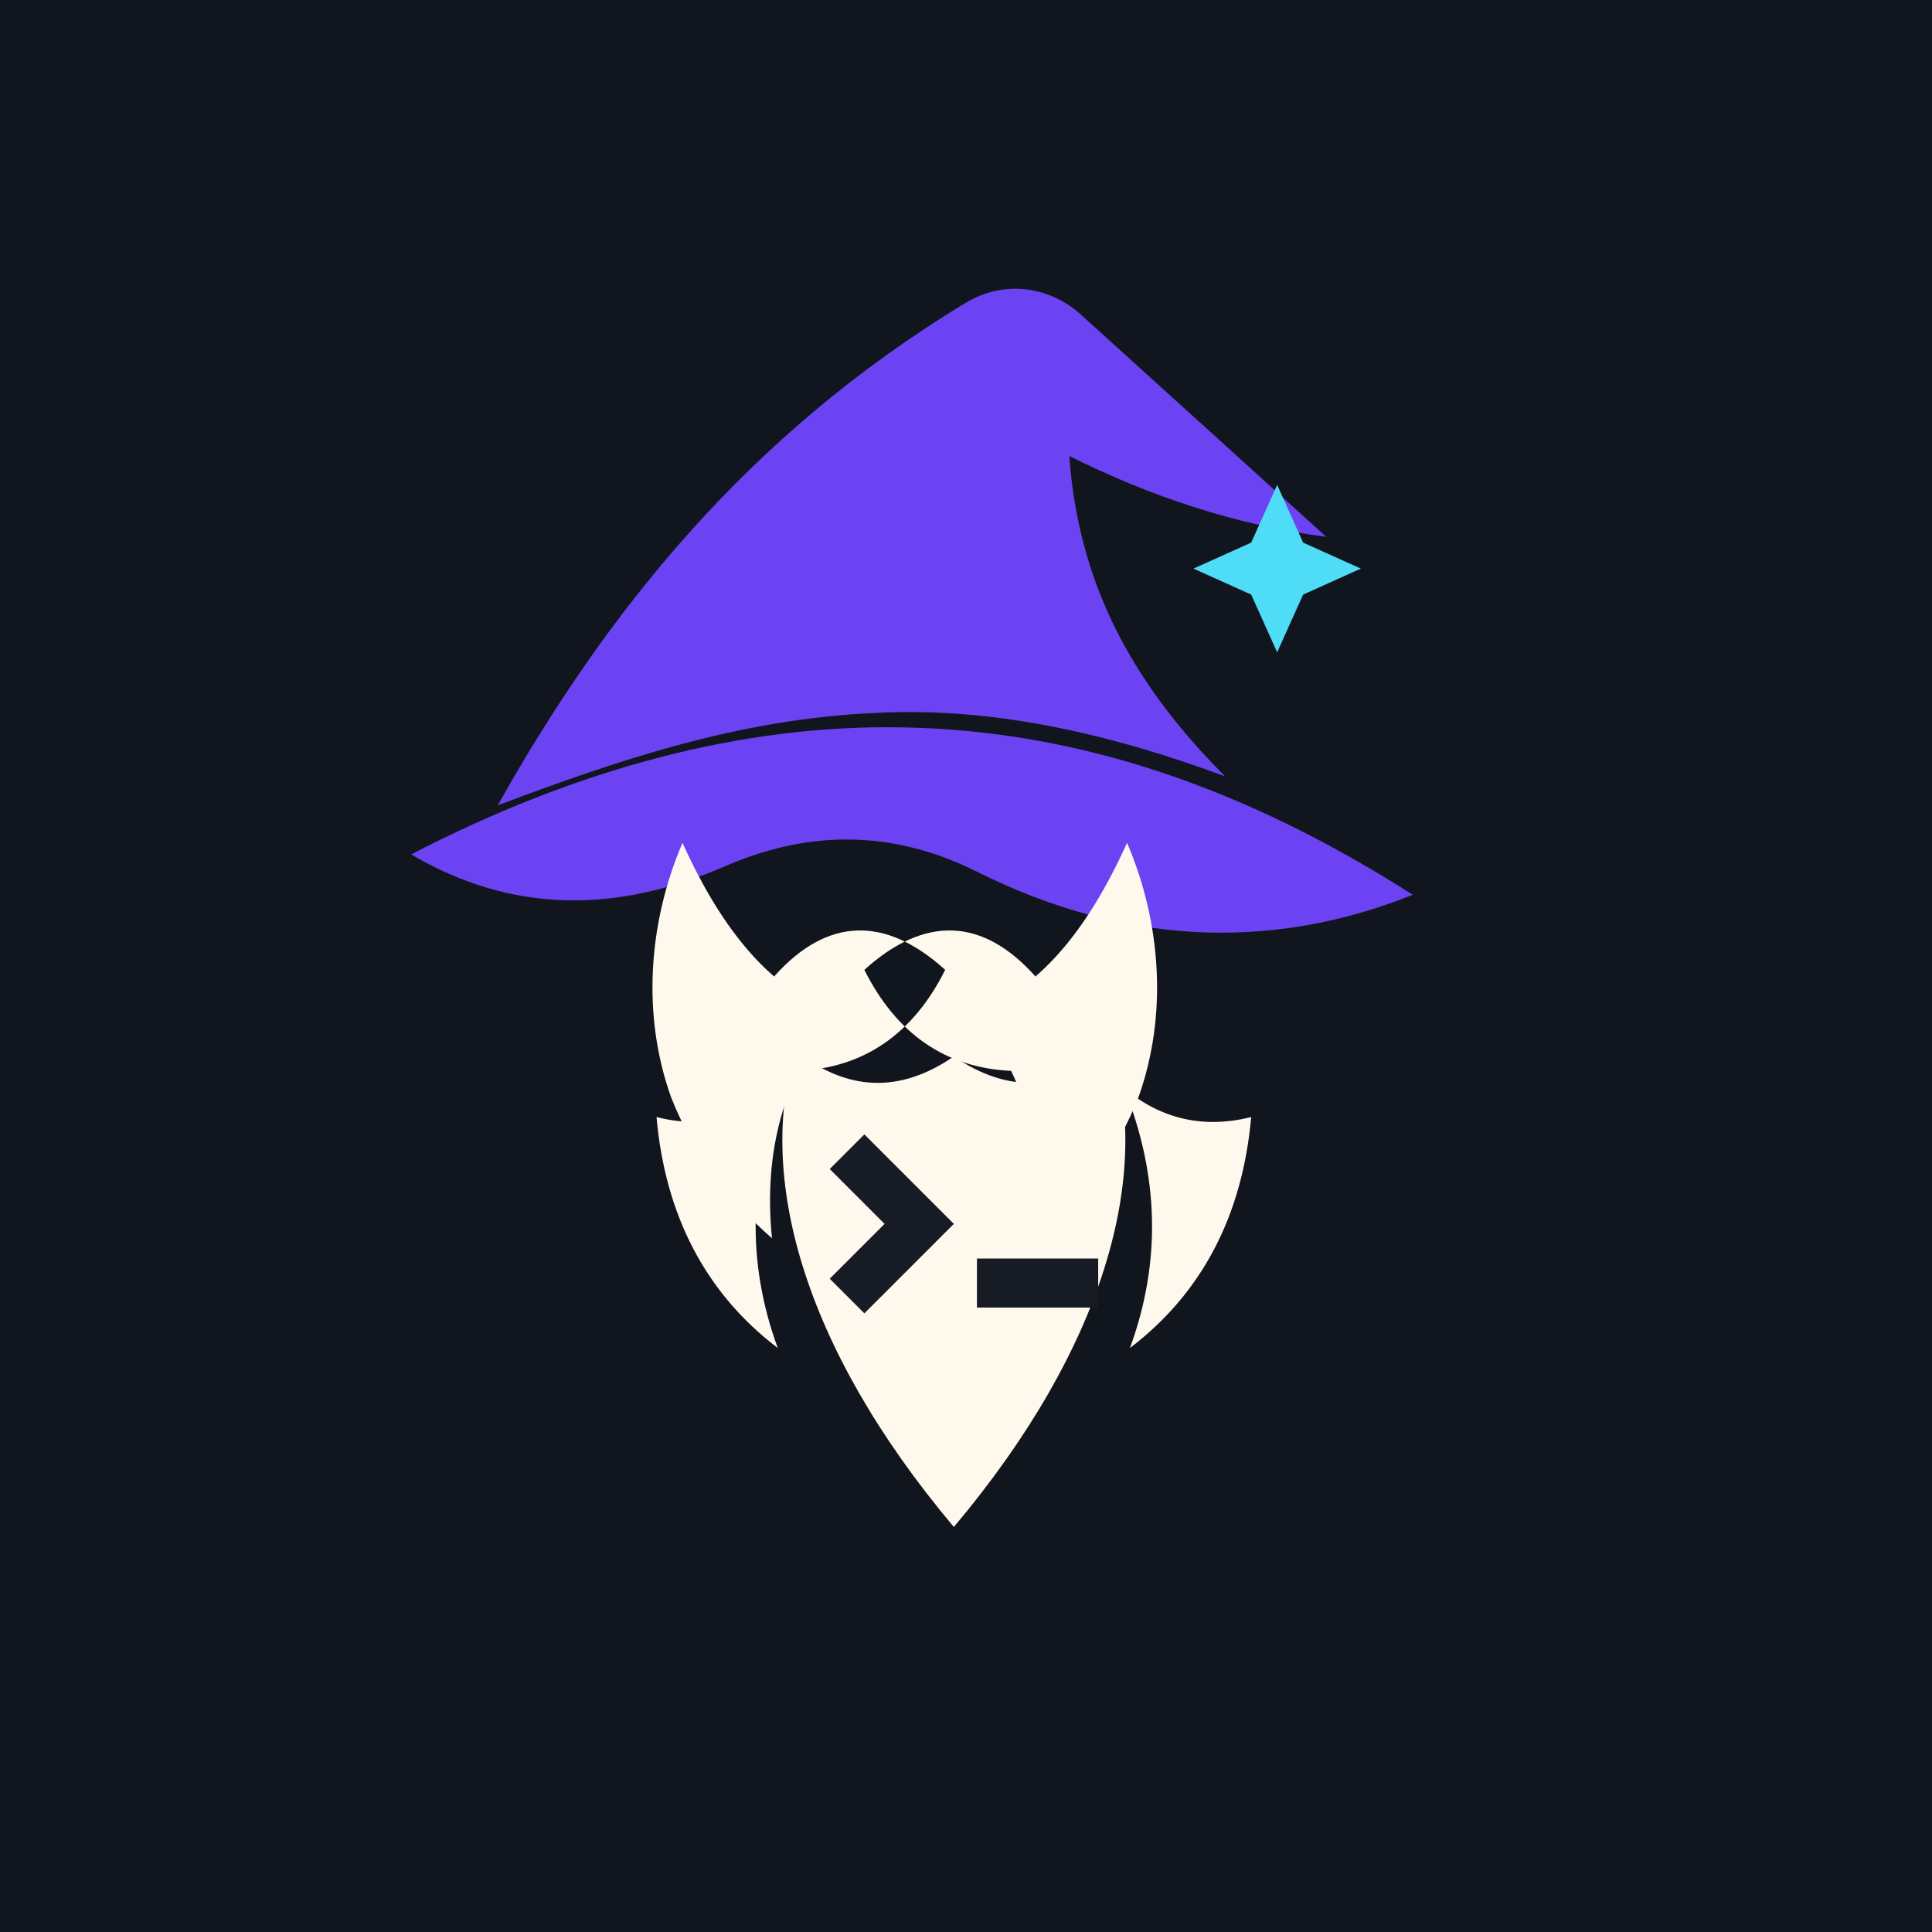
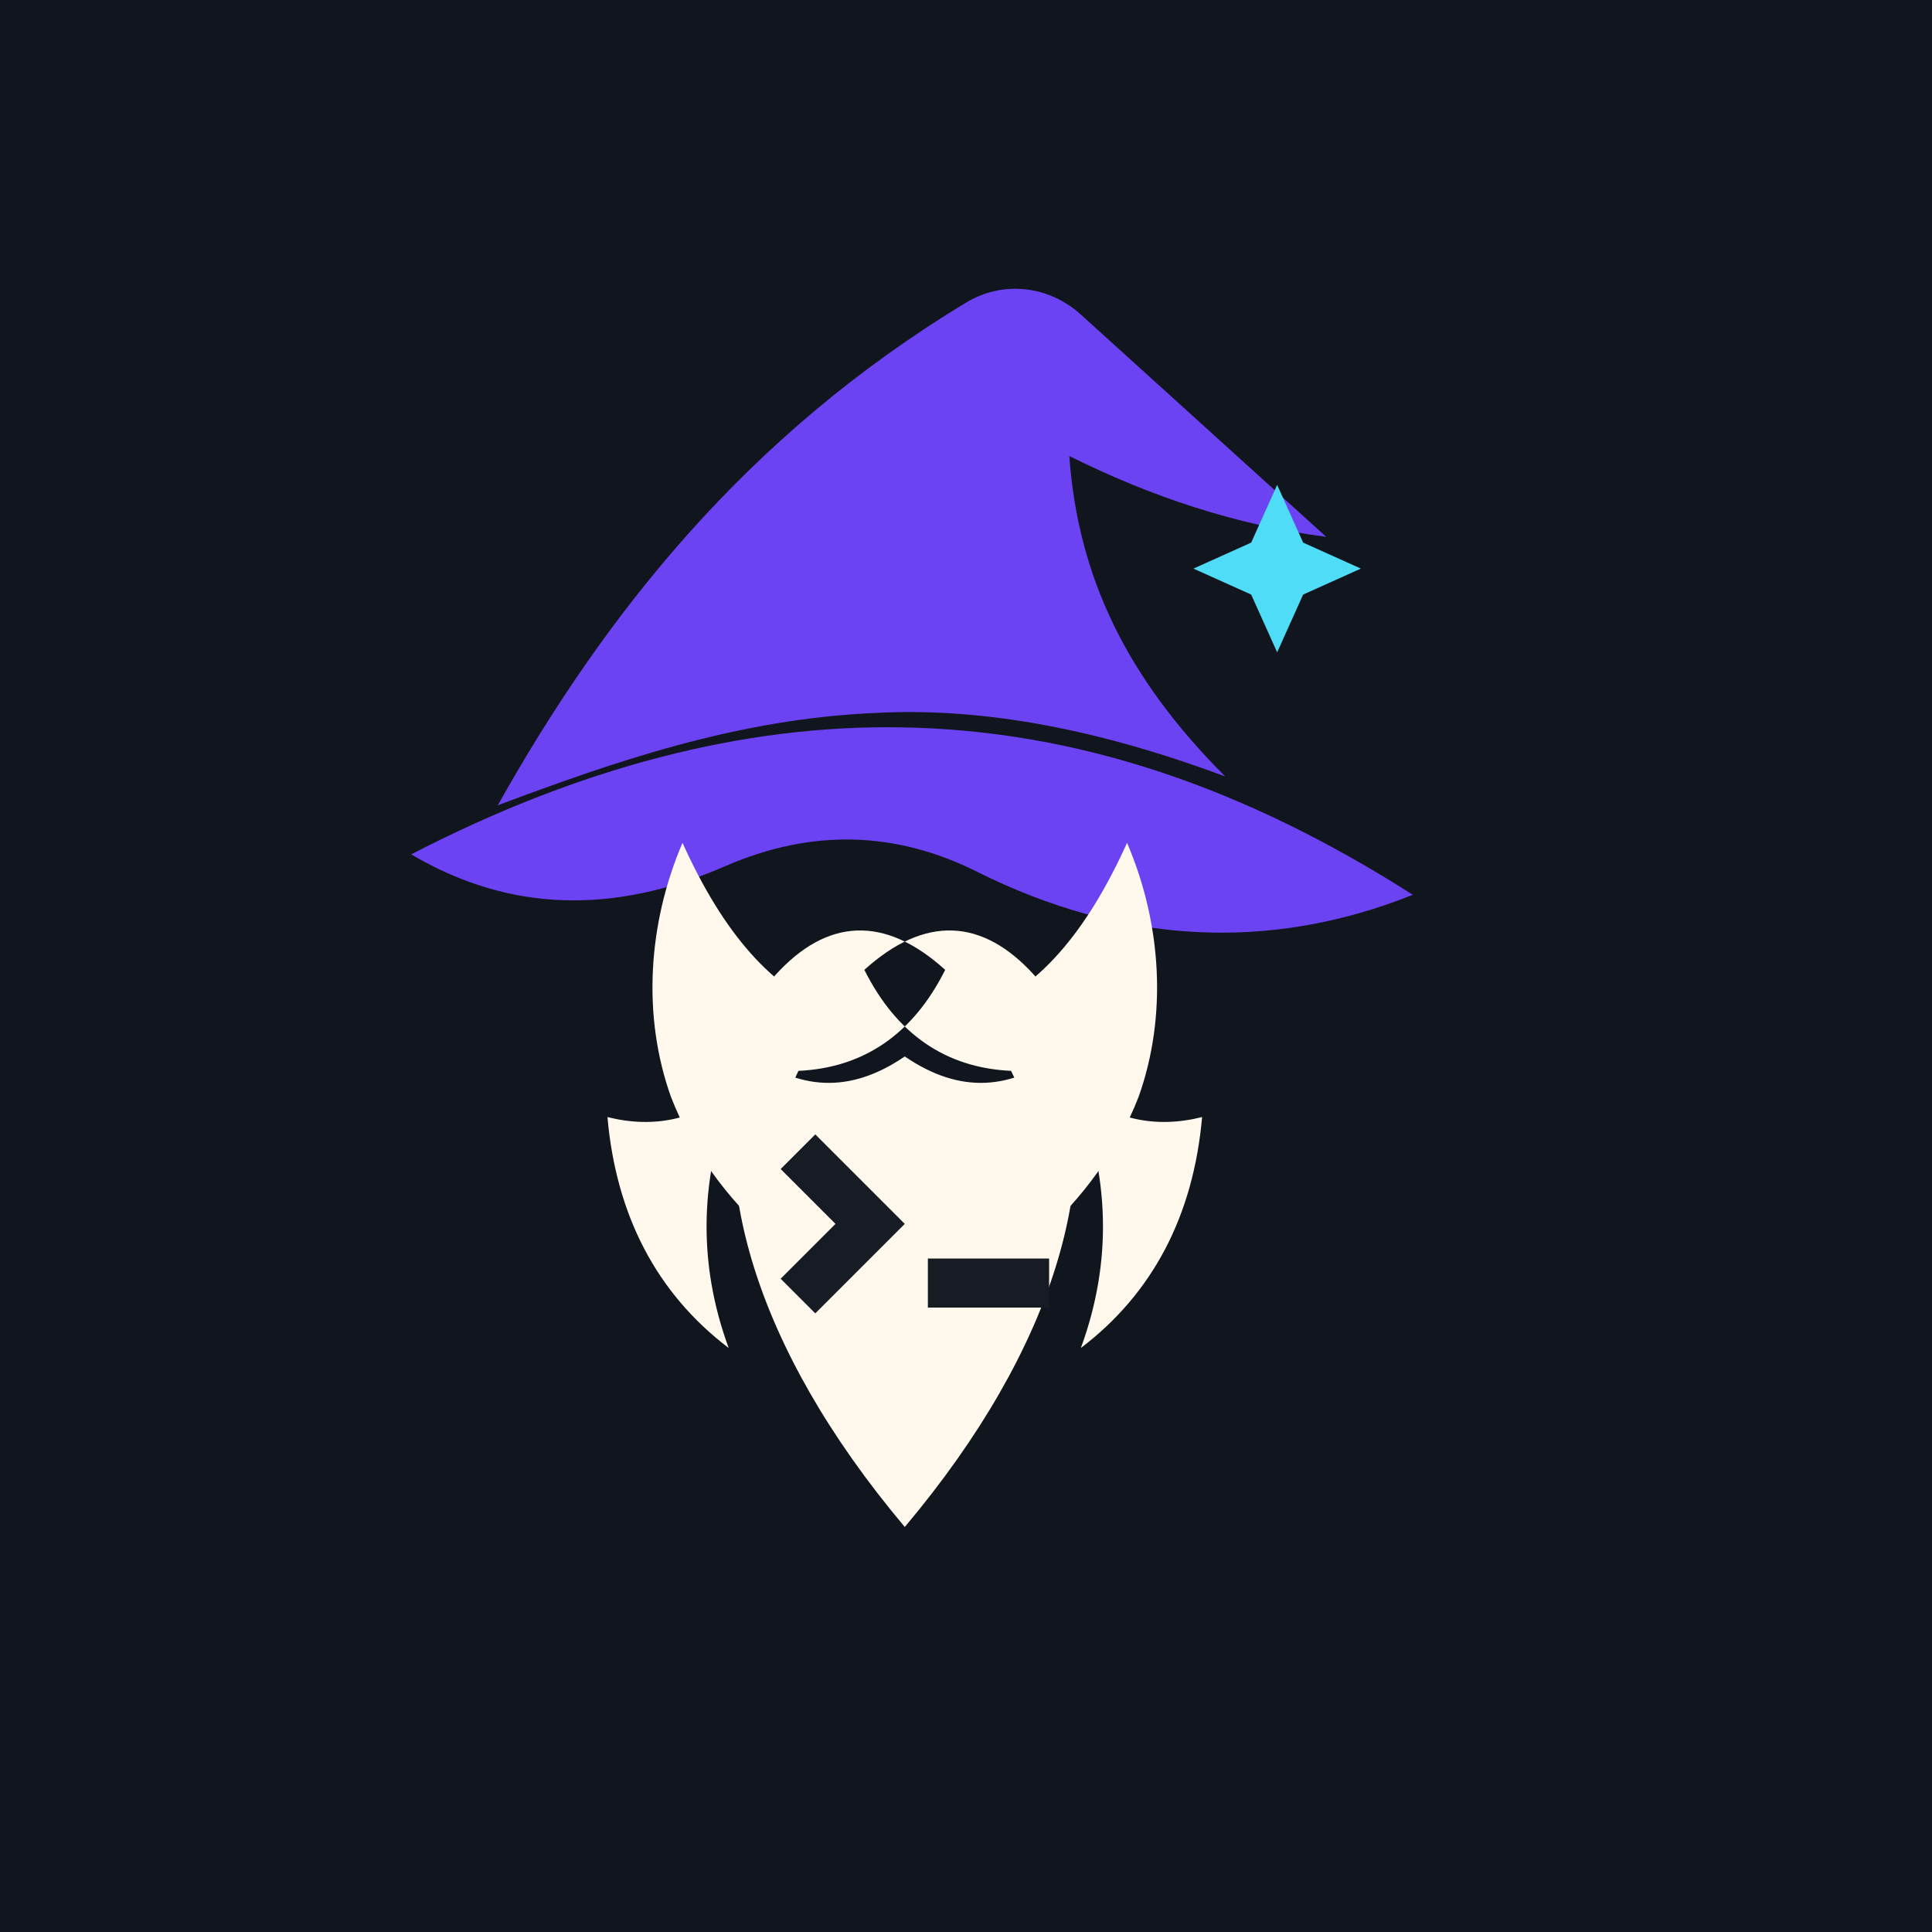
<svg xmlns="http://www.w3.org/2000/svg" width="1024" height="1024" viewBox="0 0 1024 1024" role="img" aria-labelledby="title">
  <rect width="1024" height="1024" fill="#11151D" />
  <g transform="translate(120 104) scale(1.53)">
    <path fill="#6C43F3" d="M94 211c37-66 86-128 162-174 13-8 29-6 40 4l85 77c-31-4-61-14-89-28 3 42 20 77 54 111-43-16-83-24-121-22-48 2-91 17-131 32Z" />
    <path fill="#6C43F3" d="M64 228c58-30 115-45 170-44 61 1 119 21 177 58-50 20-101 17-151-8-28-14-57-15-87-2-39 17-75 16-109-4Z" />
    <path fill="#4FDCF7" d="m364 100 9 20 20 9-20 9-9 20-9-20-20-9 20-9 9-20Z" />
    <path fill="#FFF9ED" d="M158 224c-12 28-14 60-4 88 7 18 19 35 35 49-3-30 4-56 22-78-22-8-39-28-53-59Zm154 0c12 28 14 60 4 88-7 18-19 35-35 49 3-30-4-56-22-78 22-8 39-28 53-59Z" />
    <path fill="#FFF9ED" d="M190 270c18-20 38-21 59-2-11 22-28 34-51 35-16 0-28-6-38-17 13 0 23-5 30-16Zm90 0c-18-20-38-21-59-2 11 22 28 34 51 35 16 0 28-6 38-17-13 0-23-5-30-16Z" />
-     <path fill="#FFF9ED" d="M197 296c18 14 36 15 55 2 19 13 37 12 55-2 13 43-2 102-55 165-53-63-68-122-55-165Zm-4 13c-12 30-13 60-2 90-25-19-39-46-42-80 16 4 31 1 44-10Zm118 0c12 30 13 60 2 90 25-19 39-46 42-80-16 4-31 1-44-10Z" />
-     <path fill="#171B24" d="m209 337 12-12 31 31-31 31-12-12 19-19-19-19Zm51 31h42v17h-42v-17Z" />
+     <path fill="#FFF9ED" d="M180 296c18 14 36 15 55 2 19 13 37 12 55-2 13 43-2 102-55 165-53-63-68-122-55-165Zm-4 13c-12 30-13 60-2 90-25-19-39-46-42-80 16 4 31 1 44-10Zm118 0c12 30 13 60 2 90 25-19 39-46 42-80-16 4-31 1-44-10Z" />
+     <path fill="#171B24" d="m192 337 12-12 31 31-31 31-12-12 19-19-19-19Zm51 31h42v17h-42v-17Z" />
  </g>
</svg>
